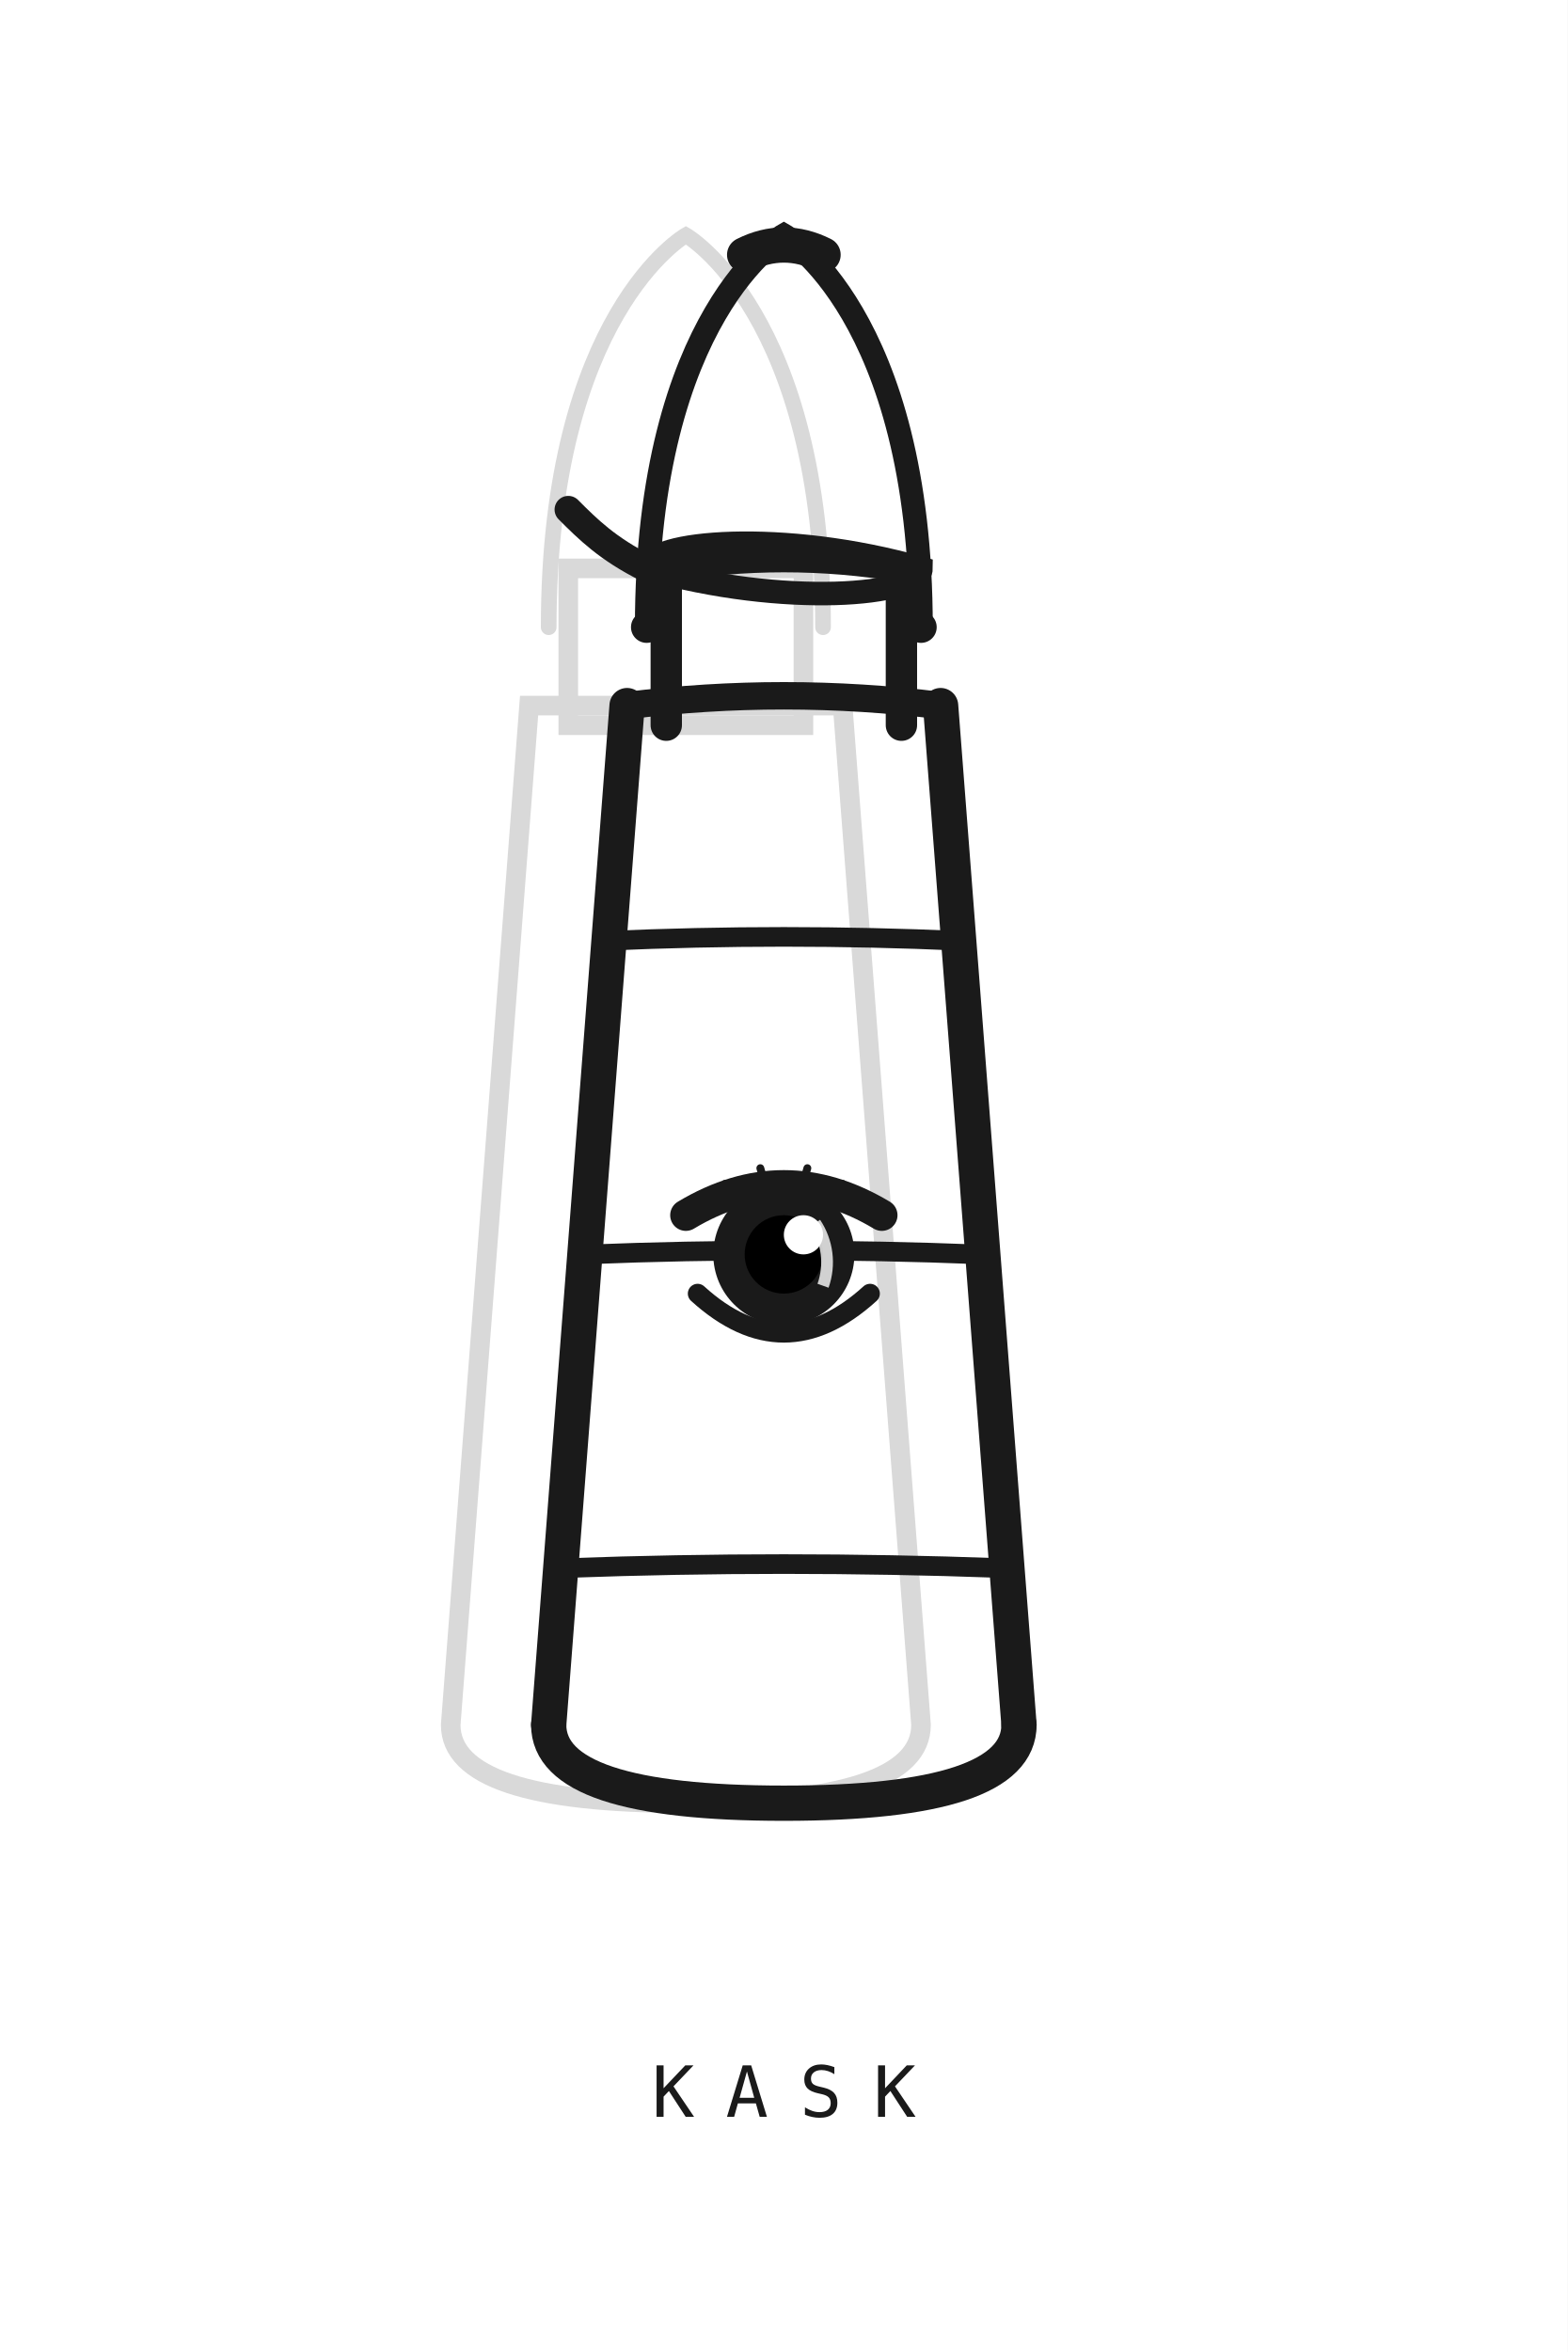
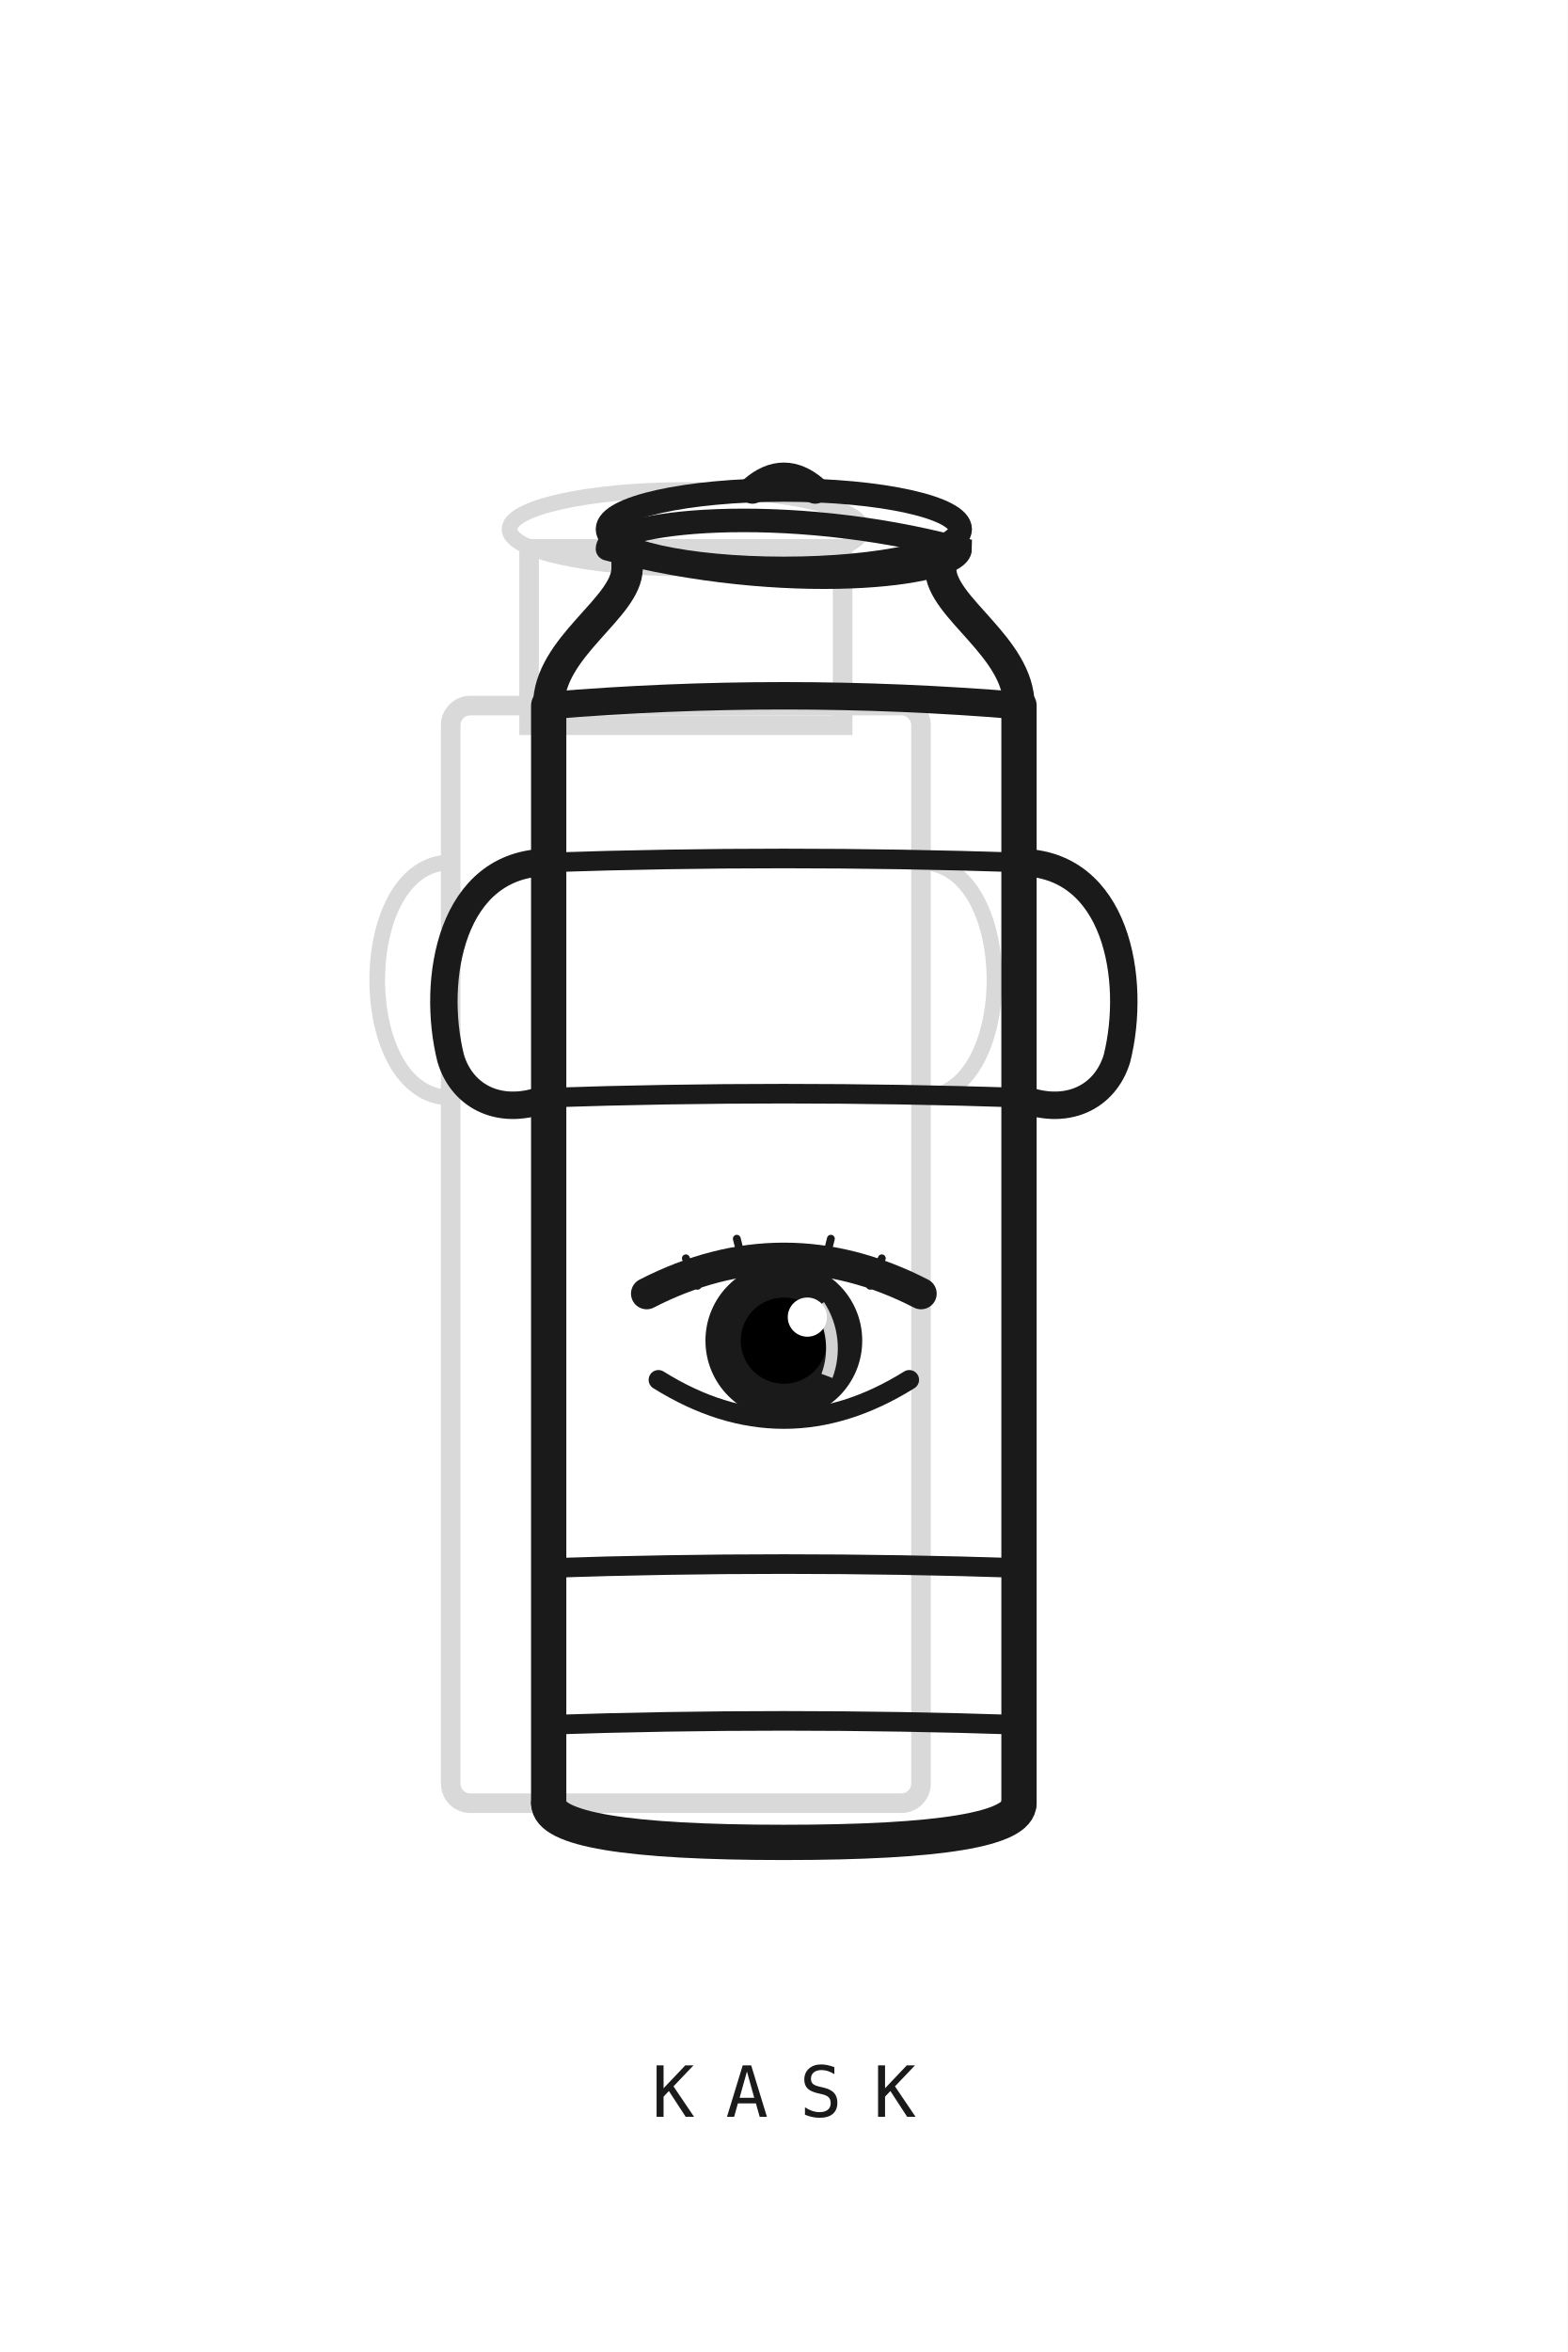
<svg xmlns="http://www.w3.org/2000/svg" viewBox="0 0 400 600">
  <rect width="400" height="600" fill="#FFFFFF" />
  <g opacity="0.15" transform="translate(-25, 0)">
-     <path d="M 160 180 L 140 440 Q 140 460 200 460 Q 260 460 260 440 L 240 180 Z" fill="none" stroke="#000000" stroke-width="5" />
-     <rect x="170" y="145" width="60" height="40" fill="none" stroke="#000000" stroke-width="5" />
-     <path d="M 165 160 C 165 80 200 60 200 60 C 200 60 235 80 235 160" fill="none" stroke="#000000" stroke-width="4" stroke-linecap="round" />
+     <rect x="140" y="180" width="120" height="280" rx="5" fill="none" stroke="#000000" stroke-width="5" />
+     <rect x="160" y="140" width="80" height="45" fill="none" stroke="#000000" stroke-width="5" />
+     <ellipse cx="200" cy="135" rx="45" ry="10" fill="none" stroke="#000000" stroke-width="4" />
+     <path d="M 140 220 C 115 220 115 280 140 280" fill="none" stroke="#000000" stroke-width="4" stroke-linecap="round" />
+     <path d="M 260 220 C 285 220 285 280 260 280" fill="none" stroke="#000000" stroke-width="4" stroke-linecap="round" />
  </g>
-   <path d="M 160 180 L 140 440" fill="none" stroke="#1A1A1A" stroke-width="9" stroke-linecap="round" />
-   <path d="M 240 180 L 260 440" fill="none" stroke="#1A1A1A" stroke-width="9" stroke-linecap="round" />
-   <path d="M 140 440 Q 140 460 200 460 Q 260 460 260 440" fill="none" stroke="#1A1A1A" stroke-width="9" stroke-linecap="round" />
-   <path d="M 160 180 Q 200 175 240 180" fill="none" stroke="#1A1A1A" stroke-width="7" stroke-linecap="round" />
-   <path d="M 155 240 Q 200 238 245 240" fill="none" stroke="#1A1A1A" stroke-width="5" stroke-linecap="round" />
-   <path d="M 150 320 Q 200 318 250 320" fill="none" stroke="#1A1A1A" stroke-width="5" stroke-linecap="round" />
-   <path d="M 145 400 Q 200 398 255 400" fill="none" stroke="#1A1A1A" stroke-width="5" stroke-linecap="round" />
-   <path d="M 170 145 L 170 185" fill="none" stroke="#1A1A1A" stroke-width="8" stroke-linecap="round" />
-   <path d="M 230 145 L 230 185" fill="none" stroke="#1A1A1A" stroke-width="8" stroke-linecap="round" />
-   <path d="M 170 145 Q 200 140 230 145" fill="none" stroke="#1A1A1A" stroke-width="7" stroke-linecap="round" />
-   <path d="M 165 145 C 165 138 200 135 235 145 C 235 152 200 155 165 145" fill="none" stroke="#1A1A1A" stroke-width="6" stroke-linecap="round" />
-   <path d="M 165 145 C 155 140 150 135 145 130" fill="none" stroke="#1A1A1A" stroke-width="7" stroke-linecap="round" />
-   <circle cx="165" cy="160" r="4" fill="#1A1A1A" />
-   <circle cx="235" cy="160" r="4" fill="#1A1A1A" />
-   <path d="M 165 160 C 165 80 200 60 200 60 C 200 60 235 80 235 160" fill="none" stroke="#1A1A1A" stroke-width="6" stroke-linecap="round" />
-   <path d="M 190 65 Q 200 60 210 65" fill="none" stroke="#1A1A1A" stroke-width="9" stroke-linecap="round" />
-   <path d="M 175 310 Q 200 295 225 310" fill="none" stroke="#1A1A1A" stroke-width="8" stroke-linecap="round" />
-   <path d="M 178 330 Q 200 350 222 330" fill="none" stroke="#1A1A1A" stroke-width="5" stroke-linecap="round" />
-   <circle cx="200" cy="320" r="18" fill="#1A1A1A" />
-   <circle cx="200" cy="320" r="10" fill="#000000" />
-   <circle cx="205" cy="315" r="5" fill="#FFFFFF" />
-   <path d="M 188 308 L 185 302" stroke="#1A1A1A" stroke-width="2" stroke-linecap="round" />
-   <path d="M 196 305 L 194 298" stroke="#1A1A1A" stroke-width="2" stroke-linecap="round" />
-   <path d="M 204 305 L 206 298" stroke="#1A1A1A" stroke-width="2" stroke-linecap="round" />
-   <path d="M 212 308 L 215 302" stroke="#1A1A1A" stroke-width="2" stroke-linecap="round" />
-   <path d="M 208 312 A 18 18 0 0 1 210 328" fill="none" stroke="#FFFFFF" stroke-width="3" opacity="0.8" />
+   <path d="M 140 180 L 140 460" fill="none" stroke="#1A1A1A" stroke-width="9" stroke-linecap="round" />
+   <path d="M 260 180 L 260 460" fill="none" stroke="#1A1A1A" stroke-width="9" stroke-linecap="round" />
+   <path d="M 140 460 Q 140 470 200 470 Q 260 470 260 460" fill="none" stroke="#1A1A1A" stroke-width="9" stroke-linecap="round" />
+   <path d="M 140 180 Q 200 175 260 180" fill="none" stroke="#1A1A1A" stroke-width="7" stroke-linecap="round" />
+   <path d="M 140 220 Q 200 218 260 220" fill="none" stroke="#1A1A1A" stroke-width="5" stroke-linecap="round" />
+   <path d="M 140 280 Q 200 278 260 280" fill="none" stroke="#1A1A1A" stroke-width="5" stroke-linecap="round" />
+   <path d="M 140 400 Q 200 398 260 400" fill="none" stroke="#1A1A1A" stroke-width="5" stroke-linecap="round" />
+   <path d="M 140 440 Q 200 438 260 440" fill="none" stroke="#1A1A1A" stroke-width="5" stroke-linecap="round" />
+   <path d="M 140 180 C 140 165 160 155 160 145" fill="none" stroke="#1A1A1A" stroke-width="8" stroke-linecap="round" />
+   <path d="M 260 180 C 260 165 240 155 240 145" fill="none" stroke="#1A1A1A" stroke-width="8" stroke-linecap="round" />
+   <path d="M 160 140 L 160 145" fill="none" stroke="#1A1A1A" stroke-width="8" stroke-linecap="round" />
+   <path d="M 240 140 L 240 145" fill="none" stroke="#1A1A1A" stroke-width="8" stroke-linecap="round" />
+   <path d="M 155 140 C 155 133 200 128 245 140 C 245 147 200 152 155 140" fill="none" stroke="#1A1A1A" stroke-width="6" stroke-linecap="round" />
+   <ellipse cx="200" cy="135" rx="45" ry="10" fill="none" stroke="#1A1A1A" stroke-width="6" />
+   <path d="M 192 125 Q 200 118 208 125" fill="none" stroke="#1A1A1A" stroke-width="7" stroke-linecap="round" />
+   <path d="M 140 220 C 115 220 110 250 115 270 C 118 280 128 285 140 280" fill="none" stroke="#1A1A1A" stroke-width="7" stroke-linecap="round" stroke-linejoin="round" />
+   <path d="M 260 220 C 285 220 290 250 285 270 C 282 280 272 285 260 280" fill="none" stroke="#1A1A1A" stroke-width="7" stroke-linecap="round" stroke-linejoin="round" />
+   <path d="M 165 330 Q 200 312 235 330" fill="none" stroke="#1A1A1A" stroke-width="8" stroke-linecap="round" />
+   <path d="M 168 352 Q 200 372 232 352" fill="none" stroke="#1A1A1A" stroke-width="5" stroke-linecap="round" />
+   <circle cx="200" cy="342" r="20" fill="#1A1A1A" />
+   <circle cx="200" cy="342" r="11" fill="#000000" />
+   <circle cx="206" cy="336" r="5" fill="#FFFFFF" />
+   <path d="M 178 328 L 175 321" stroke="#1A1A1A" stroke-width="2" stroke-linecap="round" />
+   <path d="M 190 324 L 188 316" stroke="#1A1A1A" stroke-width="2" stroke-linecap="round" />
+   <path d="M 210 324 L 212 316" stroke="#1A1A1A" stroke-width="2" stroke-linecap="round" />
+   <path d="M 222 328 L 225 321" stroke="#1A1A1A" stroke-width="2" stroke-linecap="round" />
+   <path d="M 209 333 A 20 20 0 0 1 211 351" fill="none" stroke="#FFFFFF" stroke-width="3" opacity="0.8" />
  <text x="200" y="540" font-family="monospace" font-size="18" fill="#1A1A1A" text-anchor="middle" letter-spacing="8">KASK</text>
</svg>
